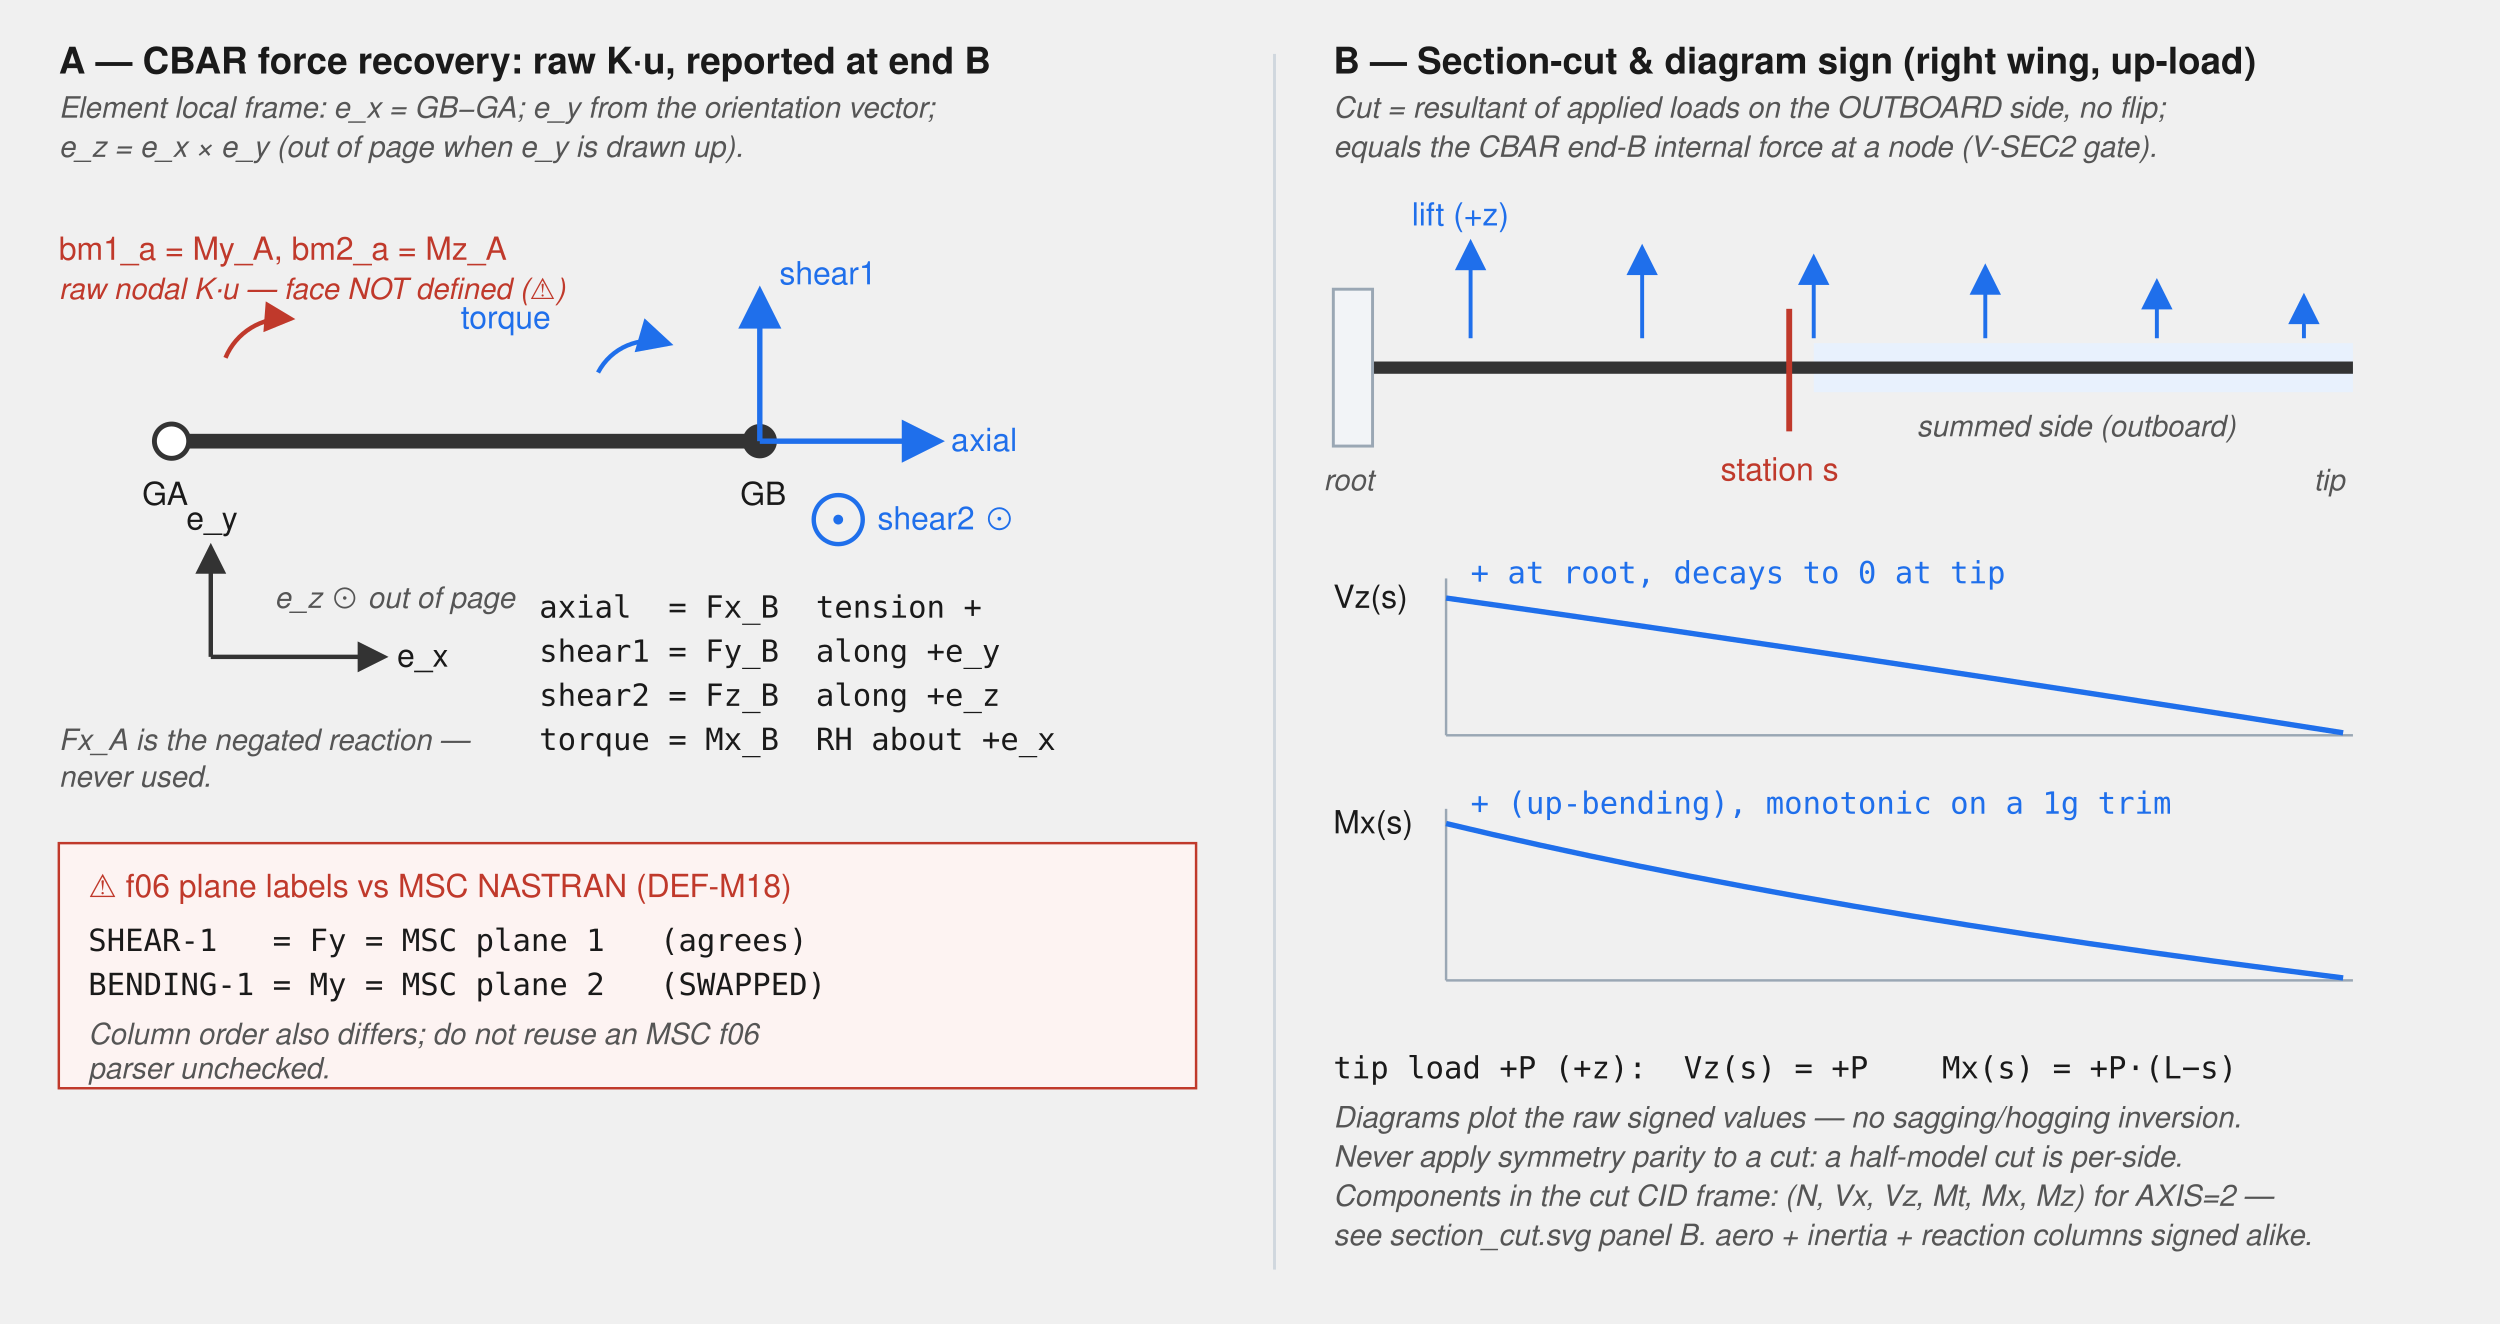
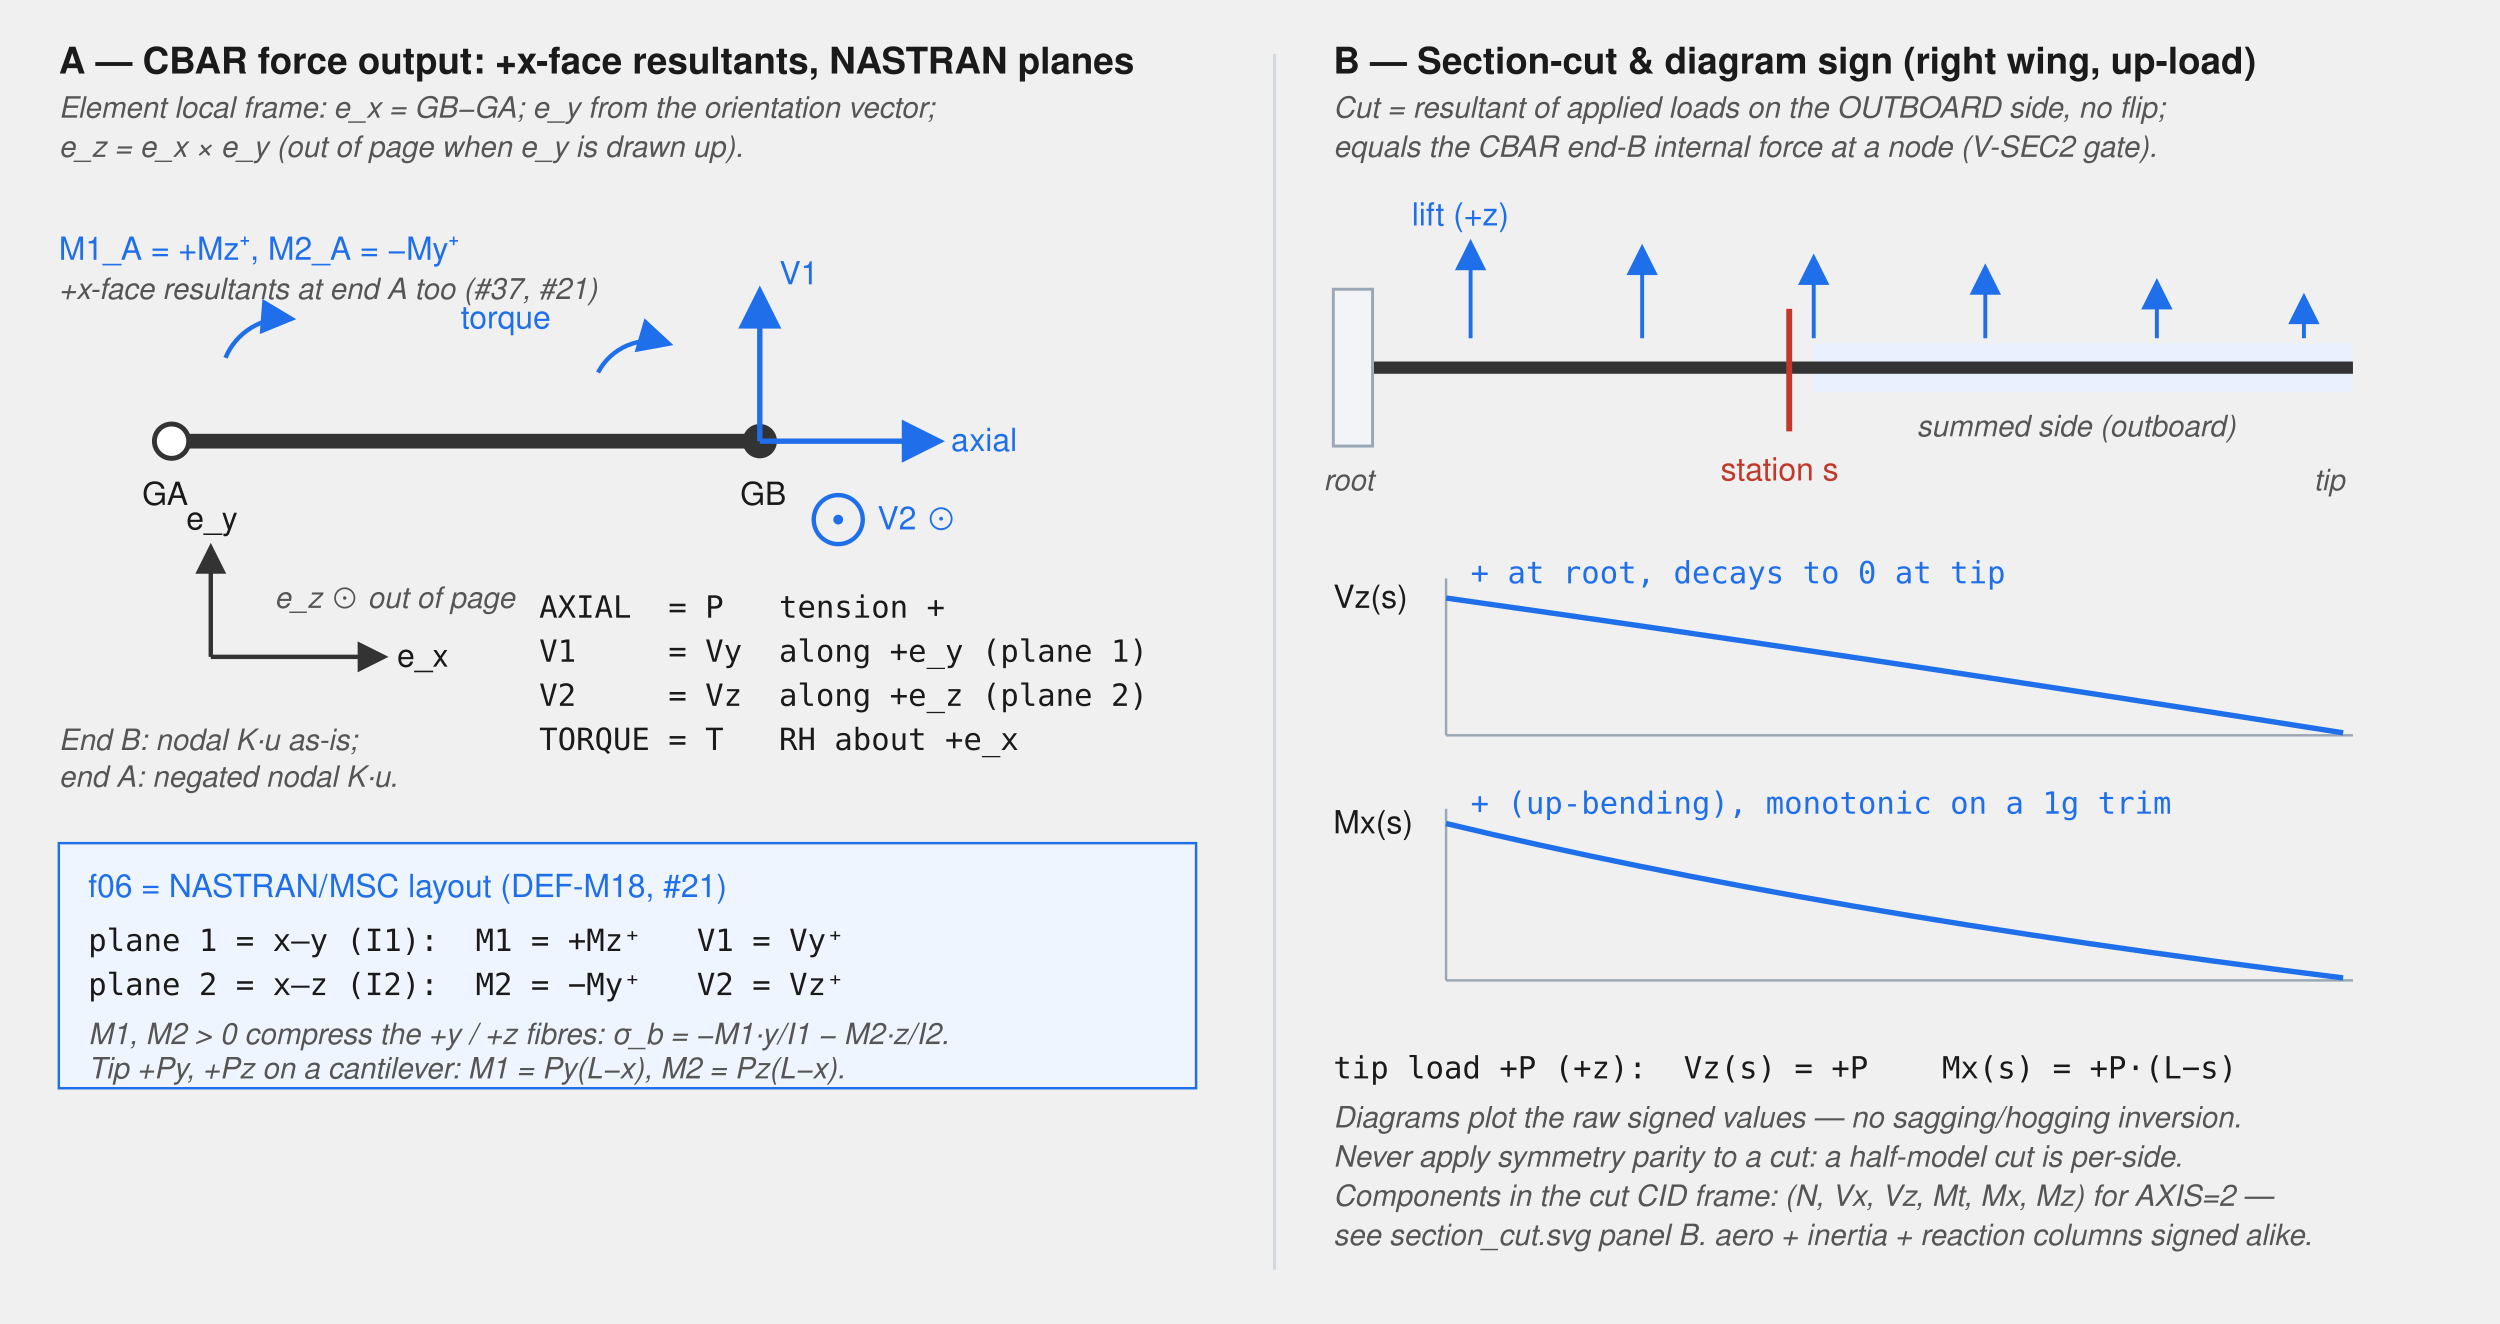
<svg xmlns="http://www.w3.org/2000/svg" viewBox="0 0 1020 540" font-family="Helvetica, Arial, sans-serif">
  <defs>
    <marker id="scl-ar" viewBox="0 0 10 10" refX="8" refY="5" markerWidth="8" markerHeight="8" orient="auto-start-reverse">
      <path d="M0,0 L10,5 L0,10 z" fill="#1f6feb" />
    </marker>
    <marker id="scl-arK" viewBox="0 0 10 10" refX="8" refY="5" markerWidth="7" markerHeight="7" orient="auto-start-reverse">
      <path d="M0,0 L10,5 L0,10 z" fill="#333" />
    </marker>
    <marker id="scl-arR" viewBox="0 0 10 10" refX="8" refY="5" markerWidth="7" markerHeight="7" orient="auto-start-reverse">
      <path d="M0,0 L10,5 L0,10 z" fill="#c0392b" />
    </marker>
  </defs>
  <style>
    .ttl{fill:#1a1a1a;font-size:15px;font-weight:bold;}
    .lbl{fill:#1a1a1a;font-size:13px;}
    .sub{fill:#555;font-size:12px;font-style:italic;}
    .mono{fill:#1a1a1a;font-size:12.5px;font-family:"SF Mono",Menlo,Consolas,monospace;}
    .red{fill:#c0392b;}
    .blue{fill:#1f6feb;}
  </style>
-   <text class="ttl" x="24" y="30">A — CBAR force recovery: raw K·u, reported at end B</text>
+   <text class="ttl" x="24" y="30">A — CBAR force output: +x-face resultants, NASTRAN planes</text>
  <text class="sub" x="24" y="48">Element local frame: e_x = GB−GA; e_y from the orientation vector;</text>
  <text class="sub" x="24" y="64">e_z = e_x × e_y (out of page when e_y is drawn up).</text>
  <line x1="70" y1="180" x2="310" y2="180" stroke="#333" stroke-width="6" />
  <circle cx="70" cy="180" r="7" fill="#fff" stroke="#333" stroke-width="2" />
  <circle cx="310" cy="180" r="7" fill="#333" />
  <text class="lbl" x="58" y="206">GA</text>
  <text class="lbl" x="302" y="206">GB</text>
-   <path d="M 92,146 A 26,26 0 0 1 118,130" fill="none" stroke="#c0392b" stroke-width="1.8" marker-end="url(#scl-arR)" />
-   <text class="lbl red" x="24" y="106">bm1_a = My_A, bm2_a = Mz_A</text>
-   <text class="sub red" x="24" y="122">raw nodal K·u — face NOT defined (⚠)</text>
+   <path d="M 92,146 A 26,26 0 0 1 118,130" fill="none" stroke="#1f6feb" stroke-width="1.8" marker-end="url(#scl-ar)" />
+   <text class="lbl blue" x="24" y="106">M1_A = +Mz⁺, M2_A = −My⁺</text>
+   <text class="sub" x="24" y="122">+x-face resultants at end A too (#37, #21)</text>
  <line x1="310" y1="180" x2="382" y2="180" stroke="#1f6feb" stroke-width="2.2" marker-end="url(#scl-ar)" />
  <text class="lbl blue" x="388" y="184">axial</text>
  <line x1="310" y1="180" x2="310" y2="120" stroke="#1f6feb" stroke-width="2.2" marker-end="url(#scl-ar)" />
-   <text class="lbl blue" x="318" y="116">shear1</text>
+   <text class="lbl blue" x="318" y="116">V1</text>
  <circle cx="342" cy="212" r="10" fill="none" stroke="#1f6feb" stroke-width="1.8" />
  <circle cx="342" cy="212" r="2" fill="#1f6feb" />
-   <text class="lbl blue" x="358" y="216">shear2 ⊙</text>
+   <text class="lbl blue" x="358" y="216">V2 ⊙</text>
  <path d="M 244,152 A 24,24 0 0 1 272,140" fill="none" stroke="#1f6feb" stroke-width="1.8" marker-end="url(#scl-ar)" />
  <text class="lbl blue" x="188" y="134">torque</text>
  <line x1="86" y1="268" x2="156" y2="268" stroke="#333" stroke-width="1.8" marker-end="url(#scl-arK)" />
  <text class="lbl" x="162" y="272">e_x</text>
  <line x1="86" y1="268" x2="86" y2="224" stroke="#333" stroke-width="1.8" marker-end="url(#scl-arK)" />
  <text class="lbl" x="76" y="216">e_y</text>
  <text class="sub" x="112" y="248">e_z ⊙ out of page</text>
-   <text class="mono" x="220" y="252" xml:space="preserve">axial  = Fx_B  tension +</text>
-   <text class="mono" x="220" y="270" xml:space="preserve">shear1 = Fy_B  along +e_y</text>
-   <text class="mono" x="220" y="288" xml:space="preserve">shear2 = Fz_B  along +e_z</text>
-   <text class="mono" x="220" y="306" xml:space="preserve">torque = Mx_B  RH about +e_x</text>
-   <text class="sub" x="24" y="306">Fx_A is the negated reaction —</text>
-   <text class="sub" x="24" y="321">never used.</text>
-   <rect x="24" y="344" width="464" height="100" fill="#fdf3f2" stroke="#c0392b" stroke-width="1" />
-   <text class="lbl red" x="36" y="366">⚠ f06 plane labels vs MSC NASTRAN (DEF-M18)</text>
-   <text class="mono" x="36" y="388" xml:space="preserve">SHEAR-1   = Fy = MSC plane 1   (agrees)</text>
-   <text class="mono" x="36" y="406" xml:space="preserve">BENDING-1 = My = MSC plane 2   (SWAPPED)</text>
-   <text class="sub" x="36" y="426">Column order also differs; do not reuse an MSC f06</text>
-   <text class="sub" x="36" y="440">parser unchecked.</text>
+   <text class="mono" x="220" y="252" xml:space="preserve">AXIAL  = P   tension +</text>
+   <text class="mono" x="220" y="270" xml:space="preserve">V1     = Vy  along +e_y (plane 1)</text>
+   <text class="mono" x="220" y="288" xml:space="preserve">V2     = Vz  along +e_z (plane 2)</text>
+   <text class="mono" x="220" y="306" xml:space="preserve">TORQUE = T   RH about +e_x</text>
+   <text class="sub" x="24" y="306">End B: nodal K·u as-is;</text>
+   <text class="sub" x="24" y="321">end A: negated nodal K·u.</text>
+   <rect x="24" y="344" width="464" height="100" fill="#eef5ff" stroke="#1f6feb" stroke-width="1" />
+   <text class="lbl blue" x="36" y="366">f06 = NASTRAN/MSC layout (DEF-M18, #21)</text>
+   <text class="mono" x="36" y="388" xml:space="preserve">plane 1 = x–y (I1):  M1 = +Mz⁺   V1 = Vy⁺</text>
+   <text class="mono" x="36" y="406" xml:space="preserve">plane 2 = x–z (I2):  M2 = −My⁺   V2 = Vz⁺</text>
+   <text class="sub" x="36" y="426">M1, M2 &gt; 0 compress the +y / +z fibres: σ_b = −M1·y/I1 − M2·z/I2.</text>
+   <text class="sub" x="36" y="440">Tip +Py, +Pz on a cantilever: M1 = Py(L−x), M2 = Pz(L−x).</text>
  <line x1="520" y1="22" x2="520" y2="518" stroke="#d0d7de" stroke-width="1.2" />
  <text class="ttl" x="544" y="30">B — Section-cut &amp; diagram sign (right wing, up-load)</text>
  <text class="sub" x="544" y="48">Cut = resultant of applied loads on the OUTBOARD side, no flip;</text>
  <text class="sub" x="544" y="64">equals the CBAR end-B internal force at a node (V-SEC2 gate).</text>
  <polygon points="740,140 960,140 960,160 740,160" fill="#e8f1fd" />
  <line x1="560" y1="150" x2="960" y2="150" stroke="#333" stroke-width="5" />
  <rect x="544" y="118" width="16" height="64" fill="#f2f4f7" stroke="#9aa7b4" stroke-width="1.2" />
  <text class="sub" x="540" y="200">root</text>
  <text class="sub" x="944" y="200">tip</text>
  <g stroke="#1f6feb" stroke-width="1.6">
    <line x1="600" y1="138" x2="600" y2="100" marker-end="url(#scl-ar)" />
    <line x1="670" y1="138" x2="670" y2="102" marker-end="url(#scl-ar)" />
    <line x1="740" y1="138" x2="740" y2="106" marker-end="url(#scl-ar)" />
    <line x1="810" y1="138" x2="810" y2="110" marker-end="url(#scl-ar)" />
    <line x1="880" y1="138" x2="880" y2="116" marker-end="url(#scl-ar)" />
    <line x1="940" y1="138" x2="940" y2="122" marker-end="url(#scl-ar)" />
  </g>
  <text class="lbl blue" x="576" y="92">lift (+z)</text>
  <line x1="730" y1="126" x2="730" y2="176" stroke="#c0392b" stroke-width="2.4" />
  <text class="lbl red" x="702" y="196">station s</text>
  <text class="sub" x="782" y="178">summed side (outboard)</text>
  <text class="lbl" x="544" y="248">Vz(s)</text>
  <line x1="590" y1="300" x2="960" y2="300" stroke="#9aa7b4" stroke-width="1" />
  <line x1="590" y1="300" x2="590" y2="236" stroke="#9aa7b4" stroke-width="1" />
  <path d="M590,244 Q760,268 956,299" fill="none" stroke="#1f6feb" stroke-width="2.2" />
  <text class="mono blue" x="600" y="238">+ at root, decays to 0 at tip</text>
  <text class="lbl" x="544" y="340">Mx(s)</text>
  <line x1="590" y1="400" x2="960" y2="400" stroke="#9aa7b4" stroke-width="1" />
  <line x1="590" y1="400" x2="590" y2="330" stroke="#9aa7b4" stroke-width="1" />
  <path d="M590,336 Q740,372 956,399" fill="none" stroke="#1f6feb" stroke-width="2.2" />
  <text class="mono blue" x="600" y="332">+ (up-bending), monotonic on a 1g trim</text>
  <text class="mono" x="544" y="440" xml:space="preserve">tip load +P (+z):  Vz(s) = +P    Mx(s) = +P·(L−s)</text>
  <text class="sub" x="544" y="460">Diagrams plot the raw signed values — no sagging/hogging inversion.</text>
  <text class="sub" x="544" y="476">Never apply symmetry parity to a cut: a half-model cut is per-side.</text>
  <text class="sub" x="544" y="492">Components in the cut CID frame: (N, Vx, Vz, Mt, Mx, Mz) for AXIS=2 —</text>
  <text class="sub" x="544" y="508">see section_cut.svg panel B.  aero + inertia + reaction columns signed alike.</text>
</svg>
